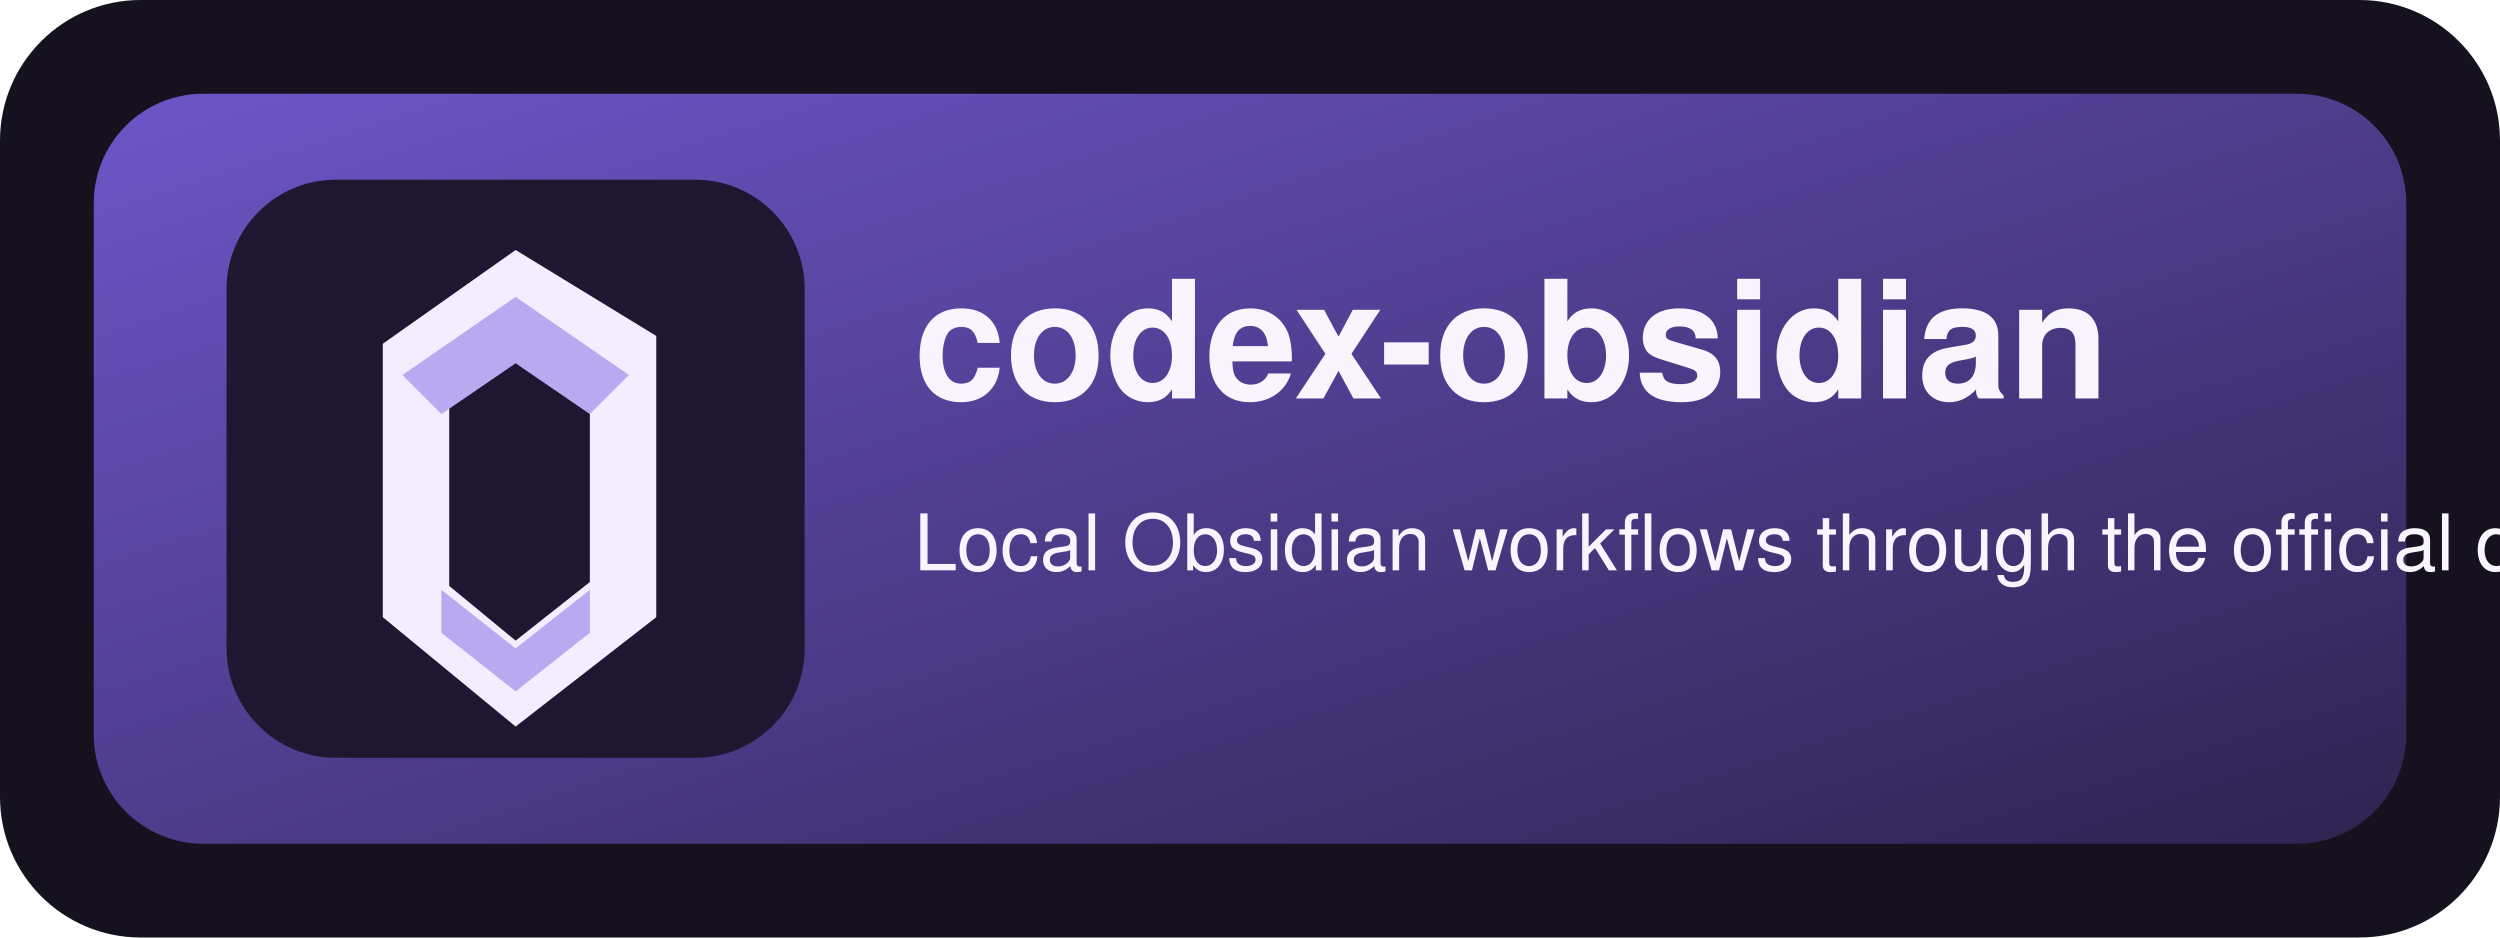
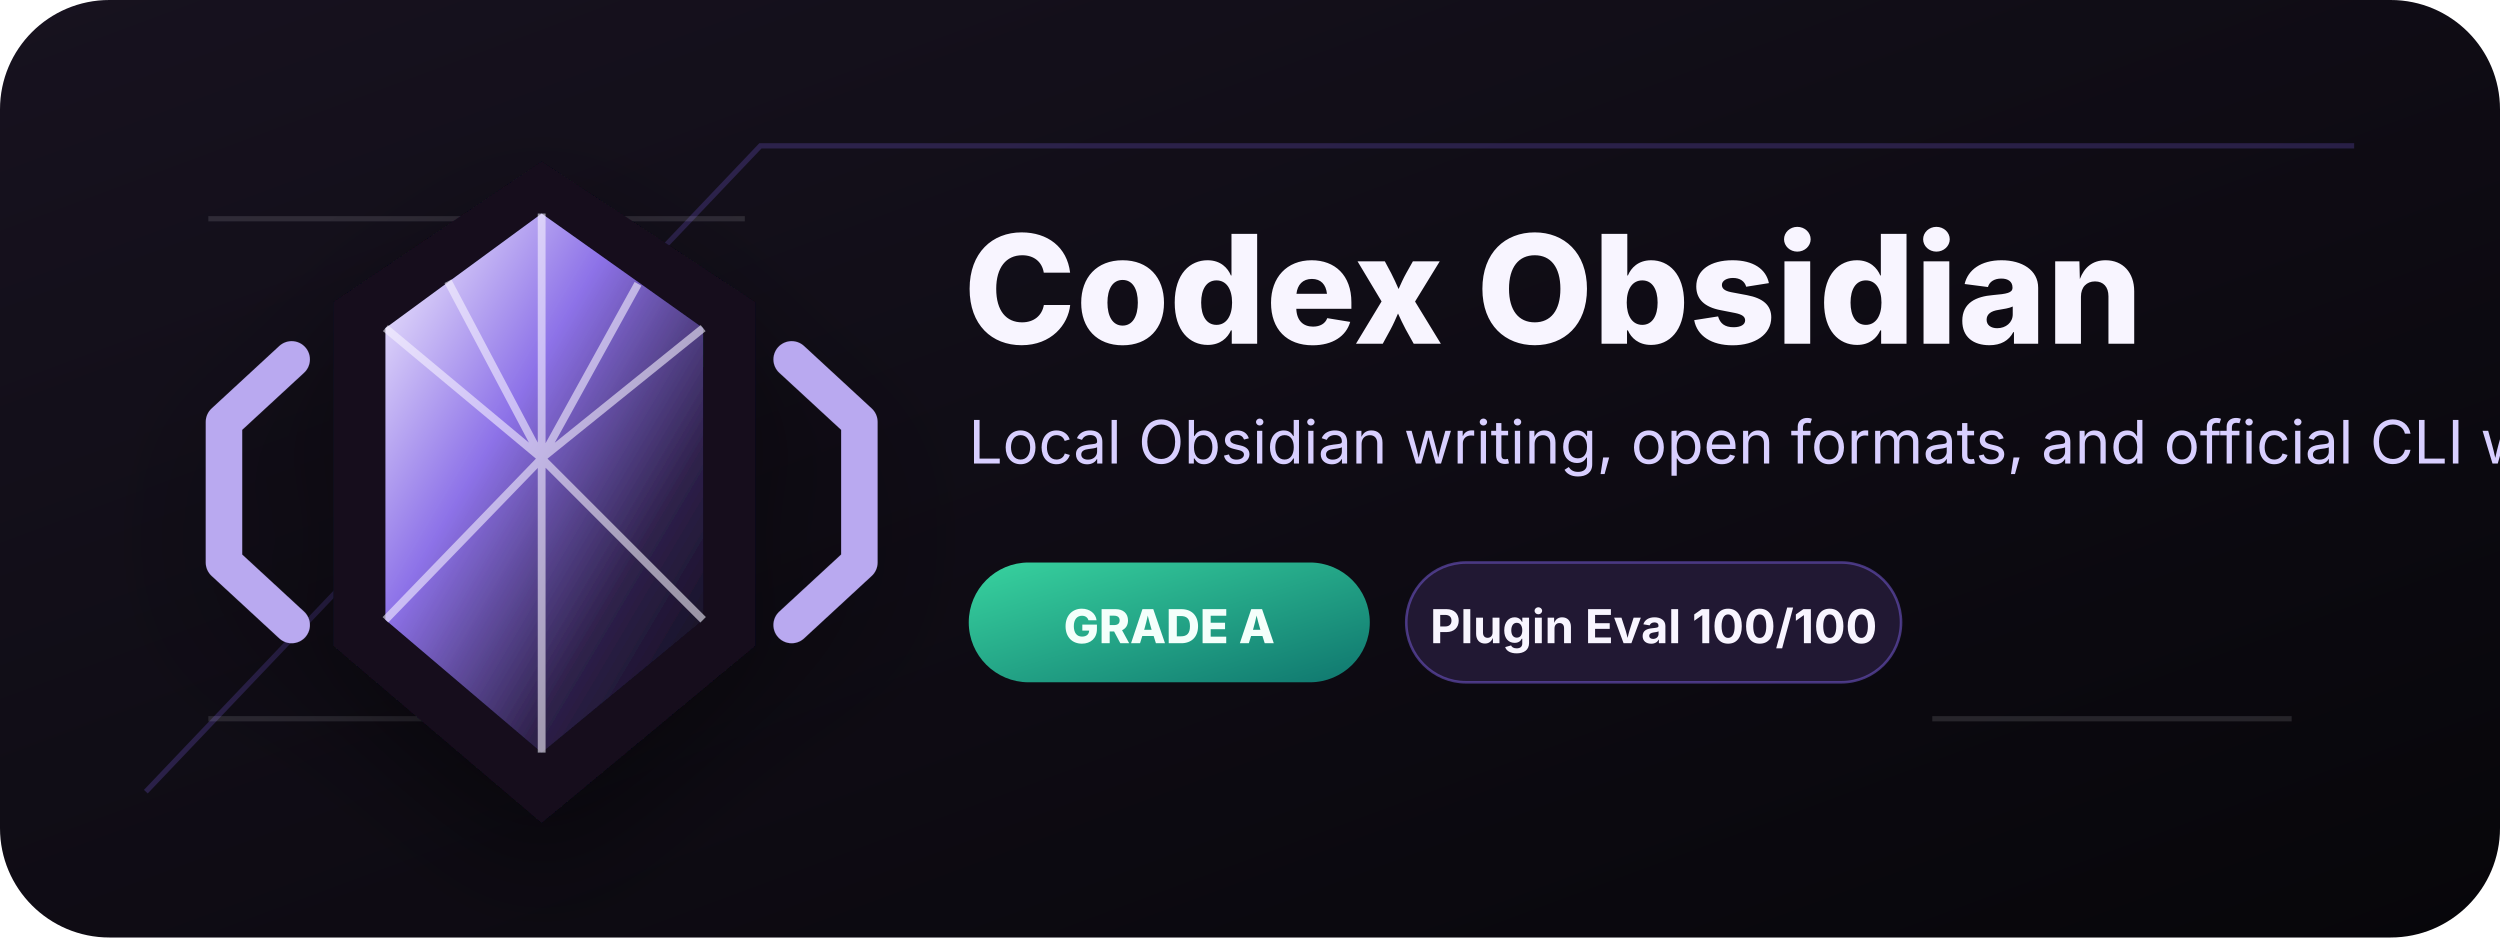
- <svg xmlns="http://www.w3.org/2000/svg" viewBox="0 0 640 240" role="img" aria-label="Codex Obsidian logo">
+ <svg xmlns="http://www.w3.org/2000/svg" viewBox="0 0 960 360" role="img" aria-label="Codex Obsidian Grade A logo">
  <defs>
-     <linearGradient id="panel" x1="0%" y1="0%" x2="100%" y2="100%">
-       <stop offset="0%" stop-color="#6E55C8" />
-       <stop offset="100%" stop-color="#2E234F" />
+     <linearGradient id="bg" x1="0" y1="0" x2="1" y2="1">
+       <stop offset="0" stop-color="#17121F" />
+       <stop offset="1" stop-color="#07060A" />
    </linearGradient>
+     <linearGradient id="gem" x1="0" y1="0" x2="1" y2="1">
+       <stop offset="0" stop-color="#F8F4FF" />
+       <stop offset=".38" stop-color="#8D72E8" />
+       <stop offset=".72" stop-color="#2E214A" />
+       <stop offset="1" stop-color="#0A0711" />
+     </linearGradient>
+     <linearGradient id="badge" x1="0" y1="0" x2="1" y2="1">
+       <stop offset="0" stop-color="#38D39F" />
+       <stop offset="1" stop-color="#0F766E" />
+     </linearGradient>
+     <filter id="shadow" x="-20%" y="-20%" width="140%" height="140%">
+       <feDropShadow dx="0" dy="18" stdDeviation="22" flood-color="#000000" flood-opacity=".42" />
+     </filter>
  </defs>
-   <rect width="640" height="240" rx="36" fill="#15111F" />
-   <rect x="24" y="24" width="592" height="192" rx="28" fill="url(#panel)" />
-   <g transform="translate(58 46)">
-     <rect width="148" height="148" rx="28" fill="#1E1731" />
-     <path d="M74 18 40 42v70l34 28 36-28V40L74 18Zm0 17 19 13v55l-19 15-17-14V48l17-13Z" fill="#F3EEFF" />
-     <path d="M45 50 74 30l29 20-10 10-19-13-19 13-10-10Zm10 55 19 15 19-15v11l-19 15-19-15v-11Z" fill="#B9A9F0" />
+   <rect width="960" height="360" rx="42" fill="url(#bg)" />
+   <path d="M56 304 292 56h612" fill="none" stroke="#6E55C8" stroke-opacity=".28" stroke-width="2" />
+   <path d="M80 84h206M80 276h126M742 276h138" fill="none" stroke="#F8F4FF" stroke-opacity=".12" stroke-width="2" />
+   <g transform="translate(86 62)" filter="url(#shadow)">
+     <path d="M122 0 42 54v132l80 68 82-68V54L122 0Z" fill="#120D1E" />
+     <path d="M122 20 62 64v112l60 51 62-51V64L122 20Z" fill="url(#gem)" />
+     <path d="M122 20v207M62 64l60 50 62-50M62 176l60-62 62 62M86 46l36 68 37-67" fill="none" stroke="#F8F4FF" stroke-opacity=".58" stroke-width="3" />
+     <path d="M26 76 0 100v54l26 24M218 76l26 24v54l-26 24" fill="none" stroke="#B9A9F0" stroke-width="14" stroke-linecap="round" stroke-linejoin="round" />
  </g>
-   <g fill="#F8F5FF">
-     <text x="234" y="102" font-family="Helvetica, Arial, sans-serif" font-size="42" font-weight="700">codex-obsidian</text>
-     <text x="234" y="146" font-family="Helvetica, Arial, sans-serif" font-size="20">Local Obsidian workflows through the official desktop CLI</text>
+   <g fill="#F8F5FF" font-family="Inter, ui-sans-serif, system-ui, -apple-system, BlinkMacSystemFont, Segoe UI, sans-serif">
+     <text x="370" y="132" font-size="58" font-weight="760">Codex Obsidian</text>
+     <text x="372" y="178" font-size="23" fill="#D8CFFF">Local Obsidian writing, open formats, and official CLI workflows.</text>
+   </g>
+   <g transform="translate(372 216)">
+     <rect width="154" height="46" rx="23" fill="url(#badge)" />
+     <text x="77" y="31" text-anchor="middle" font-family="Inter, ui-sans-serif, system-ui, sans-serif" font-size="18" font-weight="800" fill="#F4FFFB">GRADE A</text>
+     <rect x="168" width="190" height="46" rx="23" fill="#211833" stroke="#6E55C8" stroke-opacity=".58" />
+     <text x="263" y="31" text-anchor="middle" font-family="Inter, ui-sans-serif, system-ui, sans-serif" font-size="18" font-weight="750" fill="#F8F5FF">Plugin Eval 100/100</text>
  </g>
</svg>
